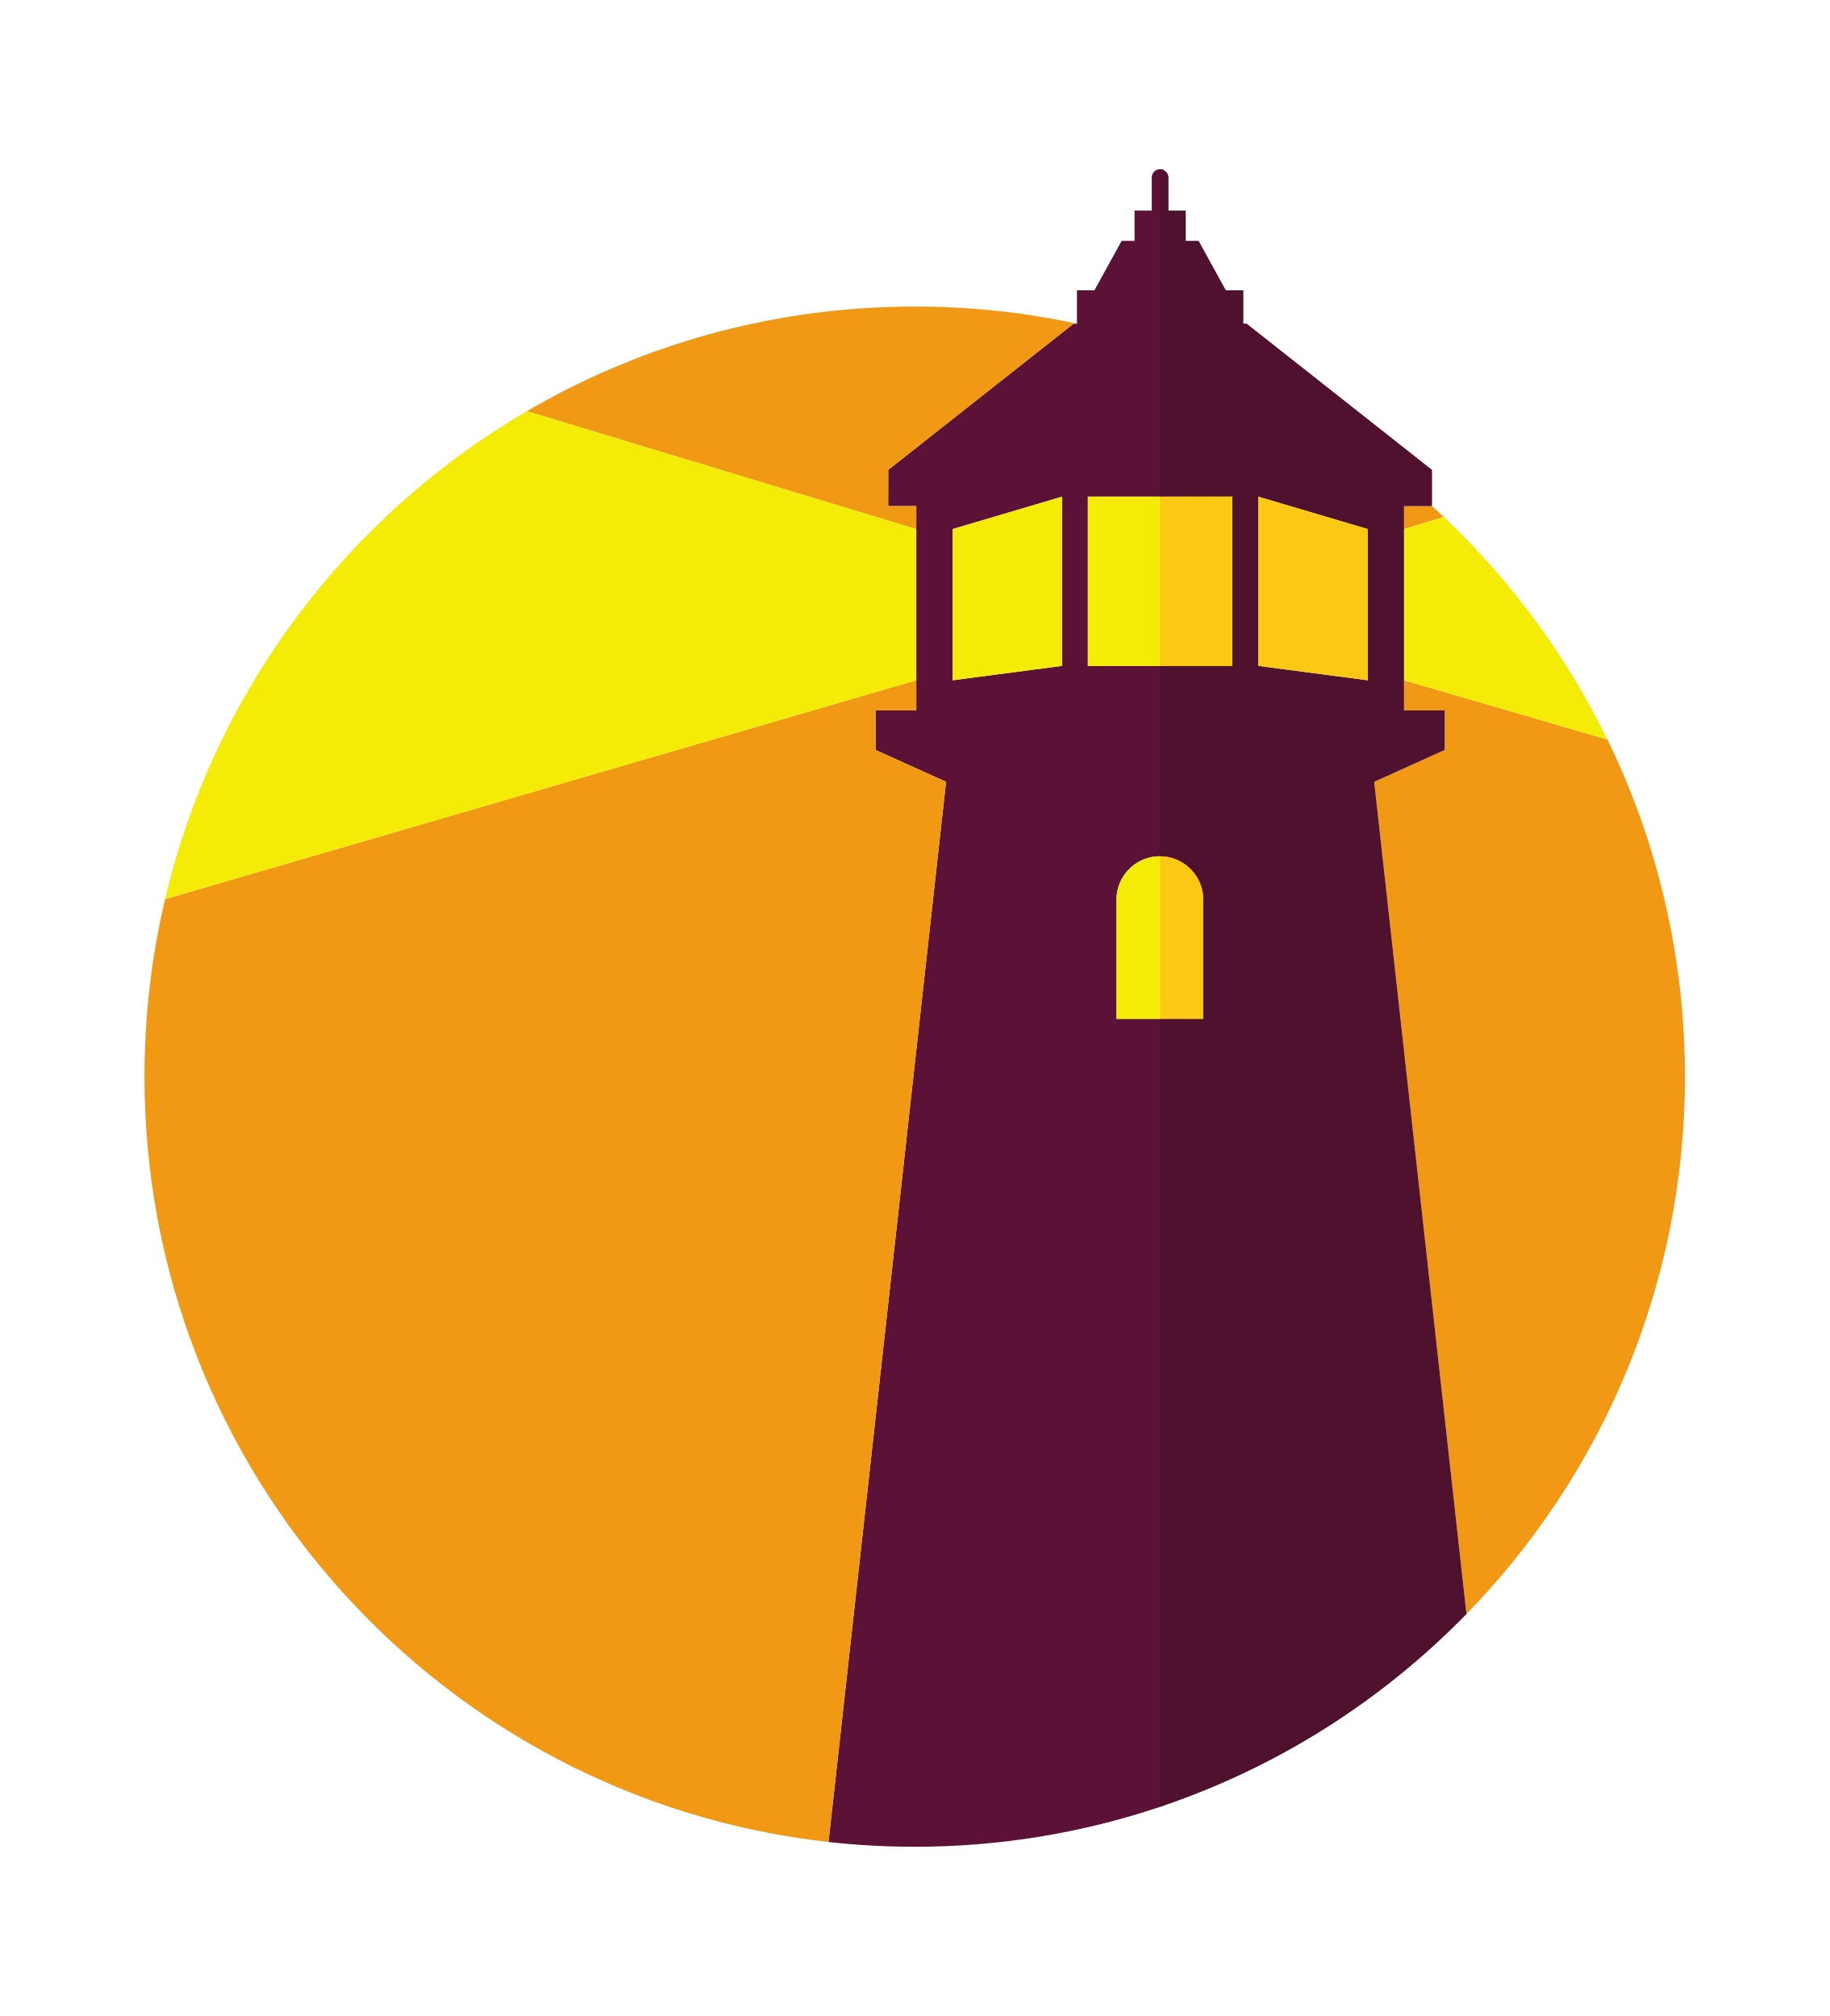
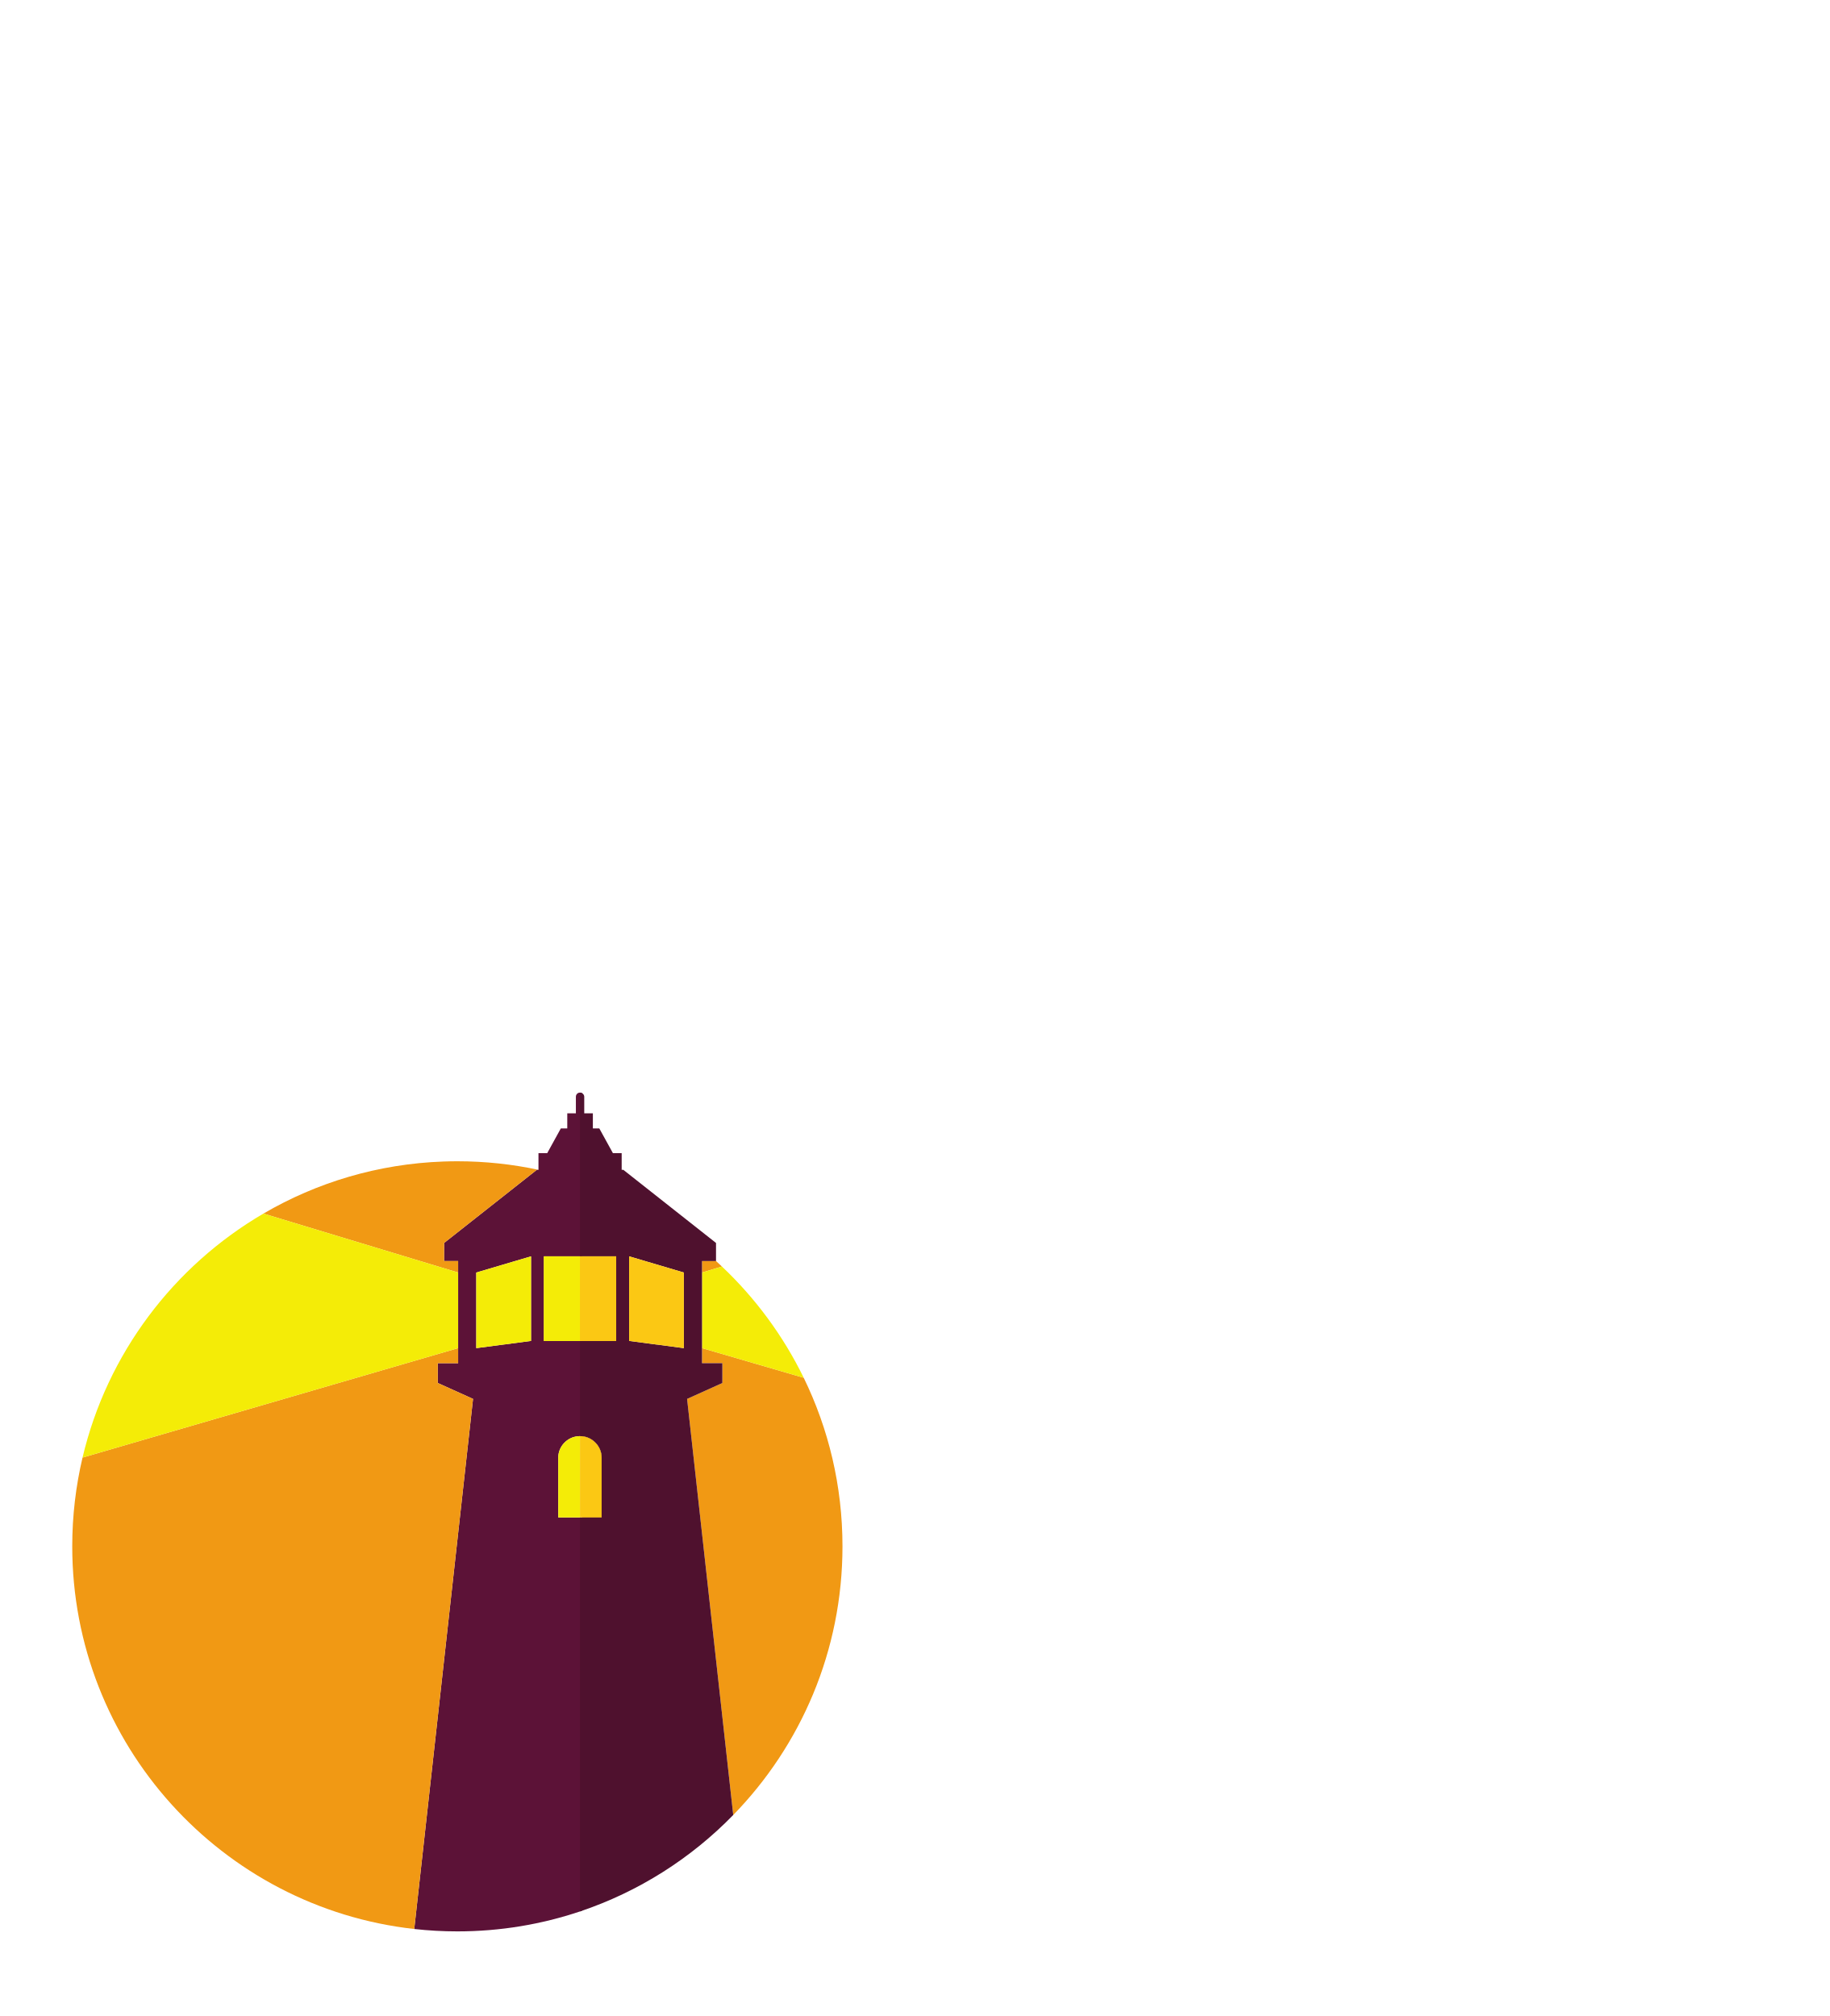
<svg xmlns="http://www.w3.org/2000/svg" version="1.1" id="svg2" xml:space="preserve" width="227.2" height="250.4" viewBox="0 0 227.2 250.4">
  <defs id="defs6" />
  <g id="g10" transform="matrix(1.333333,0,0,-1.333333,0,250.4)">
-     <g id="g12" transform="scale(0.1)">
+     <g id="g12" transform="scale(0.05)">
      <path d="m 1084.2,1415.34 0.02,-157.66 h 63.62 v 157.66 h -63.64" style="fill:#5c1237;fill-opacity:1;fill-rule:nonzero;stroke:none" id="path14" />
      <path d="m 1120.71,928.871 v 111.559 c 0,20.23 -16.06,37.84 -36.49,39.63 l 0.03,-151.189 h 36.46" style="fill:#5c1237;fill-opacity:1;fill-rule:nonzero;stroke:none" id="path16" />
      <path d="M 989.238,1406.08 V 1257.7 l -102.031,-13.4 v 140.84 l 70.731,20.94 31.3,9.26 z m 24.022,-148.4 v 157.66 h 70.94 l -0.03,304.06 c -1.15,0.63 -2.47,0.98 -3.85,0.98 -4.3,0 -7.56,-3.47 -7.56,-7.77 v -30.79 h -16.04 v -28.16 h -11.99 l -25.37,-46.09 h -16.29 v -31.05 h -0.09 -2.97 l -172.686,-136.24 -0.078,-33.73 h 26.184 v -0.47 -20.94 -140.84 -28.04 h -37.922 v -36.9 L 881.184,1149.72 771.68,162.09 c 26.367,-2.93 53.156,-4.442 80.3,-4.442 79.829,0 156.6,13.051 228.34,37.122 1.34,0.441 2.67,0.902 4,1.351 l -0.07,732.75 h -3.84 -0.09 -39.4 -1 v 111.559 c 0,20.5 16.48,38.39 37.31,39.76 0.88,0.1 2.19,0.2 3.09,0.2 0.03,0 0.04,0 0.09,0 0.9,0 2.12,-0.1 3.01,-0.2 0.27,-0.01 0.54,-0.11 0.8,-0.13 v 177.62 h -3.9 -67.06" style="fill:#5c1237;fill-opacity:1;fill-rule:nonzero;stroke:none" id="path18" />
      <path d="m 826.191,1591.98 c -122.031,-4.3 -236.296,-39.1 -335.437,-97 L 853.43,1385.14 v 20.94 0.47 h -26.184 l 0.078,33.73 172.686,136.24 h 2.97 c -48.683,10.43 -99.203,15.93 -151,15.93 -8.628,0 -17.222,-0.17 -25.789,-0.47" style="fill:#f19914;fill-opacity:1;fill-rule:nonzero;stroke:none" id="path20" />
      <path d="m 1333.81,1406.55 h -26.11 v -21.41 l 37.09,11.25 c -3.63,3.42 -7.29,6.82 -10.98,10.16" style="fill:#f19914;fill-opacity:1;fill-rule:nonzero;stroke:none" id="path22" />
      <path d="m 1497.19,1189.04 -189.49,55.26 v -28.04 h 37.9 v -36.9 l -65.67,-29.64 85.94,-775.24 c 125.94,129.25 203.51,305.86 203.51,500.571 0,112.609 -25.95,219.149 -72.19,313.989" style="fill:#f19914;fill-opacity:1;fill-rule:nonzero;stroke:none" id="path24" />
      <path d="m 815.508,1216.26 h 37.922 v 28.04 L 153.75,1040.4 C 141.223,987.32 134.578,931.961 134.578,875.051 134.578,505.98 413.27,202.012 771.68,162.09 l 109.504,987.63 -65.676,29.64 v 36.9" style="fill:#f19914;fill-opacity:1;fill-rule:nonzero;stroke:none" id="path26" />
      <path d="m 153.75,1040.4 699.68,203.9 v 140.84 L 490.754,1494.98 C 323.555,1397.36 199.426,1234.03 153.75,1040.4" style="fill:#f4ec07;fill-opacity:1;fill-rule:nonzero;stroke:none" id="path28" />
      <path d="m 1344.79,1396.39 -37.09,-11.25 V 1244.3 l 189.49,-55.26 c -38.09,78.12 -89.93,148.29 -152.4,207.35" style="fill:#f4ec07;fill-opacity:1;fill-rule:nonzero;stroke:none" id="path30" />
      <path d="m 1273.92,1244.3 -101.99,13.4 v 157.64 l 31.28,-9.26 70.71,-20.94 z m 6.01,-94.58 65.67,29.64 v 36.9 h -37.9 v 28.04 140.84 20.94 0.47 h 26.1 0.01 l -0.01,0.03 v 31.55 l -0.02,2.15 -172.67,136.24 h -3.05 v 31.05 h -16.31 l -25.37,46.09 h -11.98 v 28.16 h -16.06 v 30.79 c 0,4.3 -3.73,7.77 -8.02,7.77 v -165.04 -140 h 67.52 v -9.26 -148.4 h -67.52 v -177.29 c 0.03,0 0.04,0 0.09,0 0.9,0 2.12,-0.1 3.01,-0.2 20.82,-1.37 37.29,-19.26 37.29,-39.76 V 928.871 h -40.3 -0.09 V 194.77 c 109.31,36.66 206.88,98.941 285.55,179.71 l -85.94,775.24" style="fill:#4f112e;fill-opacity:1;fill-rule:nonzero;stroke:none" id="path32" />
      <path d="m 1203.21,1406.08 -31.28,9.26 V 1257.7 l 101.99,-13.4 v 140.84 l -70.71,20.94" style="fill:#fbc814;fill-opacity:1;fill-rule:nonzero;stroke:none" id="path34" />
      <path d="m 1083.42,1080.19 c -0.89,0.1 -2.2,0.2 -3.1,0.2 V 928.871 h 40.39 v 111.559 c 0,20.5 -16.47,38.39 -37.29,39.76" style="fill:#fbc814;fill-opacity:1;fill-rule:nonzero;stroke:none" id="path36" />
      <path d="m 1080.32,1406.08 v -148.4 h 67.52 v 157.66 h -67.52 v -9.26" style="fill:#fbc814;fill-opacity:1;fill-rule:nonzero;stroke:none" id="path38" />
      <path d="M 887.207,1385.14 V 1244.3 l 102.031,13.4 v 157.64 l -31.3,-9.26 -70.731,-20.94" style="fill:#f4ec07;fill-opacity:1;fill-rule:nonzero;stroke:none" id="path40" />
      <path d="m 1080.32,1406.08 v 9.26 h -67.06 v -157.66 h 67.06 v 148.4" style="fill:#f4ec07;fill-opacity:1;fill-rule:nonzero;stroke:none" id="path42" />
      <path d="M 1039.92,1040.43 V 928.871 h 40.4 v 151.519 c -0.9,0 -2.21,-0.1 -3.09,-0.2 -20.83,-1.37 -37.31,-19.26 -37.31,-39.76" style="fill:#f4ec07;fill-opacity:1;fill-rule:nonzero;stroke:none" id="path44" />
      <path d="m 1080.32,1406.08 v -148.4 h 67.52 v 157.66 h -67.52 v -9.26" style="fill:#fbc814;fill-opacity:1;fill-rule:nonzero;stroke:none" id="path46" />
      <path d="m 1080.32,1406.08 v 9.26 h -67.06 v -157.66 h 67.06 v 148.4" style="fill:#f4ec07;fill-opacity:1;fill-rule:nonzero;stroke:none" id="path48" />
    </g>
  </g>
</svg>
